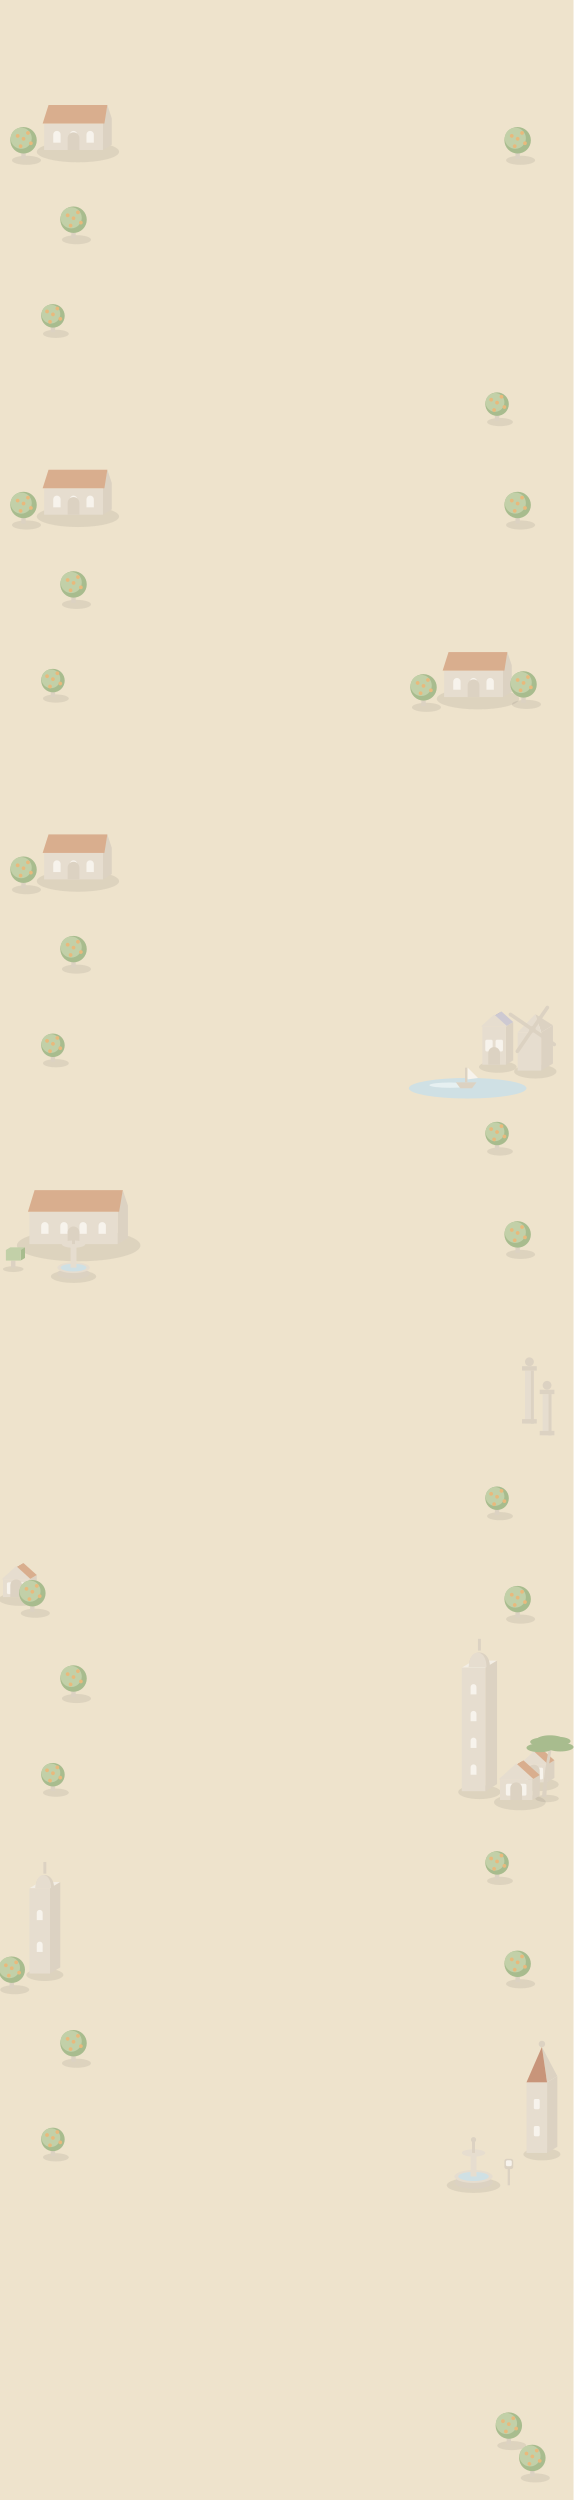
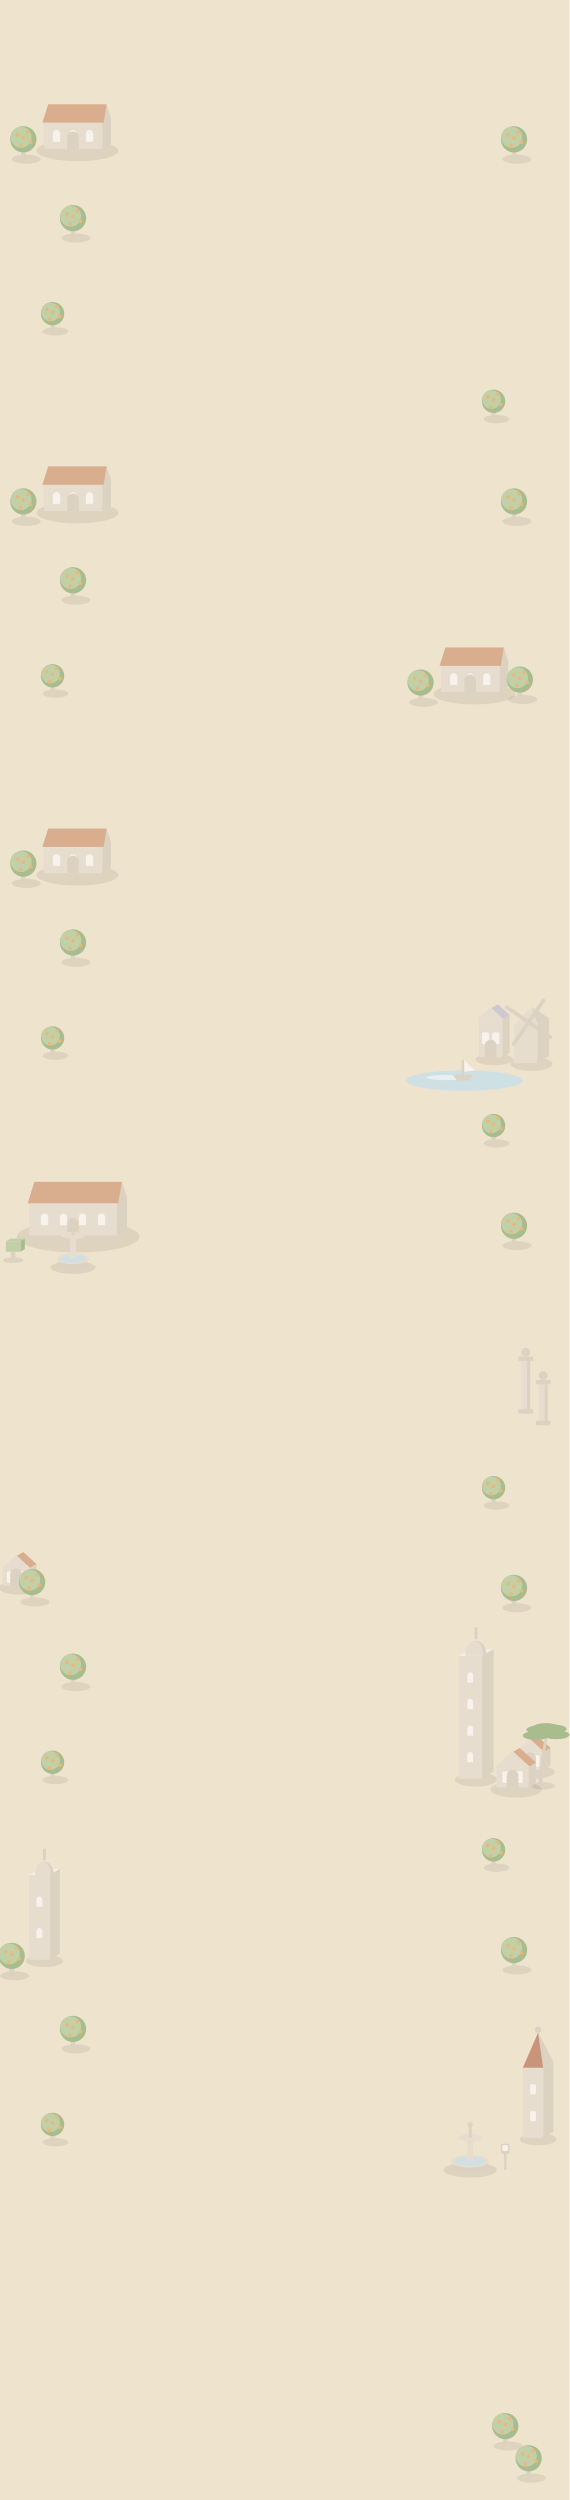
- <svg xmlns="http://www.w3.org/2000/svg" viewBox="0 0 390 1700" width="390" height="1700" data-points="134,1454 260,1330 128,1206 262,1082 136,958 266,834 126,710 264,586 134,462 260,338 128,214 262,90">
+ <svg xmlns="http://www.w3.org/2000/svg" viewBox="0 0 390 1712" width="390" height="1712" preserveAspectRatio="none" data-points="134,1454 260,1330 128,1206 262,1082 136,958 266,834 126,710 264,586 134,462 260,338 128,214 262,90">
  <style>.tint{fill:#eee3cc}.c0{fill:#efe8dd}.s-c0{stroke:#efe8dd}.c1{fill:#e6ddcf}.s-c1{stroke:#e6ddcf}.c2{fill:#dcd2c2}.s-c2{stroke:#dcd2c2}.c3{fill:#f3eee5}.s-c3{stroke:#f3eee5}.c4{fill:#f7f3ec}.s-c4{stroke:#f7f3ec}.c5{fill:#d9ae8e}.s-c5{stroke:#d9ae8e}.c6{fill:#c8957a}.s-c6{stroke:#c8957a}.c7{fill:#cdc9d2}.s-c7{stroke:#cdc9d2}.c8{fill:#b6b1bd}.s-c8{stroke:#b6b1bd}.c9{fill:#c2d0a8}.s-c9{stroke:#c2d0a8}.c10{fill:#a8bc8e}.s-c10{stroke:#a8bc8e}.c11{fill:#cfe0e4}.s-c11{stroke:#cfe0e4}.c12{fill:#e9f2f3}.s-c12{stroke:#e9f2f3}.c13{fill:rgba(35, 32, 28, .08)}.s-c13{stroke:rgba(35, 32, 28, .08)}.c14{fill:#e9b97c}.s-c14{stroke:#e9b97c}.c15{fill:#e6d9b8}.s-c15{stroke:#e6d9b8}.c16{fill:#d9c9a3}.s-c16{stroke:#d9c9a3}.c17{fill:#e3d8ac}.s-c17{stroke:#e3d8ac}.c18{fill:#d4c694}.s-c18{stroke:#d4c694}.c19{fill:#e9dba0}.s-c19{stroke:#e9dba0}.c20{fill:#d9c884}.s-c20{stroke:#d9c884}.c21{fill:#e2c25e}.s-c21{stroke:#e2c25e}.c22{fill:#ebd38a}.s-c22{stroke:#ebd38a}.c23{fill:#e7c98a}.s-c23{stroke:#e7c98a}@media(prefers-color-scheme:dark){.tint{fill:#272319}.c0{fill:#2c2721}.s-c0{stroke:#2c2721}.c1{fill:#373129}.s-c1{stroke:#373129}.c2{fill:#2d2823}.s-c2{stroke:#2d2823}.c3{fill:#433c33}.s-c3{stroke:#433c33}.c4{fill:#8b7146}.s-c4{stroke:#8b7146}.c5{fill:#5c4136}.s-c5{stroke:#5c4136}.c6{fill:#4b342b}.s-c6{stroke:#4b342b}.c7{fill:#3c3b42}.s-c7{stroke:#3c3b42}.c8{fill:#2f2e35}.s-c8{stroke:#2f2e35}.c9{fill:#3f4b34}.s-c9{stroke:#3f4b34}.c10{fill:#33402a}.s-c10{stroke:#33402a}.c11{fill:#2a3a40}.s-c11{stroke:#2a3a40}.c12{fill:#354850}.s-c12{stroke:#354850}.c13{fill:rgba(0, 0, 0, .28)}.s-c13{stroke:rgba(0, 0, 0, .28)}.c14{fill:#8c6a44}.s-c14{stroke:#8c6a44}.c15{fill:#58492f}.s-c15{stroke:#58492f}.c16{fill:#4a3d28}.s-c16{stroke:#4a3d28}.c17{fill:#4a4430}.s-c17{stroke:#4a4430}.c18{fill:#403a27}.s-c18{stroke:#403a27}.c19{fill:#55502f}.s-c19{stroke:#55502f}.c20{fill:#4a4528}.s-c20{stroke:#4a4528}.c21{fill:#8f7430}.s-c21{stroke:#8f7430}.c22{fill:#a3863c}.s-c22{stroke:#a3863c}.c23{fill:#7a6236}.s-c23{stroke:#7a6236}}</style>
-   <rect x="0" y="0" width="390" height="1700" class="tint" />
+   <rect x="0" y="0" width="390" height="1712" class="tint" />
  <ellipse cx="53" cy="103.2" rx="28" ry="7.2" class="c13" />
  <path d="M70 102 L70 84 L73 71.4 L76 80.4 L76 98.4Z" class="c2" />
  <rect x="30" y="84" width="40" height="18" class="c1" />
  <path d="M29 84 L71 84 L73 71.4 L33 71.4Z" class="c5" />
  <path d="M36.2 97V91.5a2.5 2.5 0 0 1 5 0V97Z" class="c4" />
  <path d="M47.5 97V91.5a2.5 2.5 0 0 1 5 0V97Z" class="c4" />
  <path d="M58.8 97V91.5a2.5 2.5 0 0 1 5 0V97Z" class="c4" />
  <path d="M46 102V94a4 4 0 0 1 8 0V102Z" class="c2" />
  <ellipse cx="18" cy="109" rx="9.9" ry="3.1" class="c13" />
  <rect x="14.5" y="99.9" width="3" height="8.1" class="c2" />
  <circle cx="16" cy="95.4" r="9" class="c10" />
  <circle cx="14.4" cy="94" r="7.2" class="c9" />
  <circle cx="12" cy="92.4" r="1.3" class="c14" />
  <circle cx="19" cy="90.4" r="1.3" class="c14" />
  <circle cx="21" cy="97.4" r="1.3" class="c14" />
  <circle cx="14" cy="99.4" r="1.3" class="c14" />
  <circle cx="16" cy="94.4" r="1.3" class="c14" />
  <ellipse cx="354" cy="109" rx="9.9" ry="3.1" class="c13" />
  <rect x="350.5" y="99.9" width="3" height="8.1" class="c2" />
  <circle cx="352" cy="95.4" r="9" class="c10" />
  <circle cx="350.4" cy="94" r="7.2" class="c9" />
  <circle cx="348" cy="92.4" r="1.3" class="c14" />
  <circle cx="355" cy="90.4" r="1.3" class="c14" />
  <circle cx="357" cy="97.4" r="1.3" class="c14" />
  <circle cx="350" cy="99.4" r="1.3" class="c14" />
  <circle cx="352" cy="94.4" r="1.3" class="c14" />
  <ellipse cx="52" cy="163" rx="9.9" ry="3.1" class="c13" />
  <rect x="48.5" y="153.9" width="3" height="8.1" class="c2" />
  <circle cx="50" cy="149.4" r="9" class="c10" />
  <circle cx="48.4" cy="148.1" r="7.2" class="c9" />
  <circle cx="46" cy="146.4" r="1.3" class="c14" />
  <circle cx="53" cy="144.4" r="1.3" class="c14" />
  <circle cx="55" cy="151.4" r="1.3" class="c14" />
  <circle cx="48" cy="153.4" r="1.3" class="c14" />
  <circle cx="50" cy="148.4" r="1.3" class="c14" />
  <ellipse cx="38" cy="227" rx="8.8" ry="2.8" class="c13" />
  <rect x="34.5" y="218.8" width="3" height="7.2" class="c2" />
  <circle cx="36" cy="214.8" r="8" class="c10" />
  <circle cx="34.6" cy="213.6" r="6.4" class="c9" />
  <circle cx="32" cy="211.8" r="1.3" class="c14" />
  <circle cx="39" cy="209.8" r="1.3" class="c14" />
  <circle cx="41" cy="216.8" r="1.3" class="c14" />
  <circle cx="34" cy="218.8" r="1.3" class="c14" />
  <circle cx="36" cy="213.8" r="1.3" class="c14" />
  <ellipse cx="340" cy="287" rx="8.8" ry="2.8" class="c13" />
  <rect x="336.5" y="278.8" width="3" height="7.2" class="c2" />
  <circle cx="338" cy="274.8" r="8" class="c10" />
  <circle cx="336.6" cy="273.6" r="6.4" class="c9" />
  <circle cx="334" cy="271.8" r="1.3" class="c14" />
  <circle cx="341" cy="269.8" r="1.3" class="c14" />
  <circle cx="343" cy="276.8" r="1.3" class="c14" />
  <circle cx="336" cy="278.8" r="1.3" class="c14" />
  <circle cx="338" cy="273.8" r="1.3" class="c14" />
  <ellipse cx="53" cy="351.2" rx="28" ry="7.2" class="c13" />
  <path d="M70 350 L70 332 L73 319.4 L76 328.4 L76 346.4Z" class="c2" />
  <rect x="30" y="332" width="40" height="18" class="c1" />
  <path d="M29 332 L71 332 L73 319.4 L33 319.4Z" class="c5" />
  <path d="M36.2 345V339.5a2.5 2.5 0 0 1 5 0V345Z" class="c4" />
  <path d="M47.5 345V339.5a2.5 2.5 0 0 1 5 0V345Z" class="c4" />
  <path d="M58.8 345V339.5a2.5 2.5 0 0 1 5 0V345Z" class="c4" />
  <path d="M46 350V342a4 4 0 0 1 8 0V350Z" class="c2" />
  <ellipse cx="18" cy="357" rx="9.9" ry="3.1" class="c13" />
  <rect x="14.5" y="347.9" width="3" height="8.1" class="c2" />
  <circle cx="16" cy="343.4" r="9" class="c10" />
  <circle cx="14.4" cy="342.1" r="7.2" class="c9" />
  <circle cx="12" cy="340.4" r="1.3" class="c14" />
  <circle cx="19" cy="338.4" r="1.3" class="c14" />
  <circle cx="21" cy="345.4" r="1.3" class="c14" />
  <circle cx="14" cy="347.4" r="1.3" class="c14" />
  <circle cx="16" cy="342.4" r="1.3" class="c14" />
  <ellipse cx="354" cy="357" rx="9.9" ry="3.1" class="c13" />
  <rect x="350.5" y="347.9" width="3" height="8.1" class="c2" />
  <circle cx="352" cy="343.4" r="9" class="c10" />
  <circle cx="350.4" cy="342.1" r="7.2" class="c9" />
  <circle cx="348" cy="340.4" r="1.3" class="c14" />
  <circle cx="355" cy="338.4" r="1.3" class="c14" />
  <circle cx="357" cy="345.4" r="1.3" class="c14" />
  <circle cx="350" cy="347.4" r="1.3" class="c14" />
  <circle cx="352" cy="342.4" r="1.3" class="c14" />
  <ellipse cx="52" cy="411" rx="9.9" ry="3.1" class="c13" />
  <rect x="48.5" y="401.9" width="3" height="8.1" class="c2" />
  <circle cx="50" cy="397.4" r="9" class="c10" />
  <circle cx="48.4" cy="396.1" r="7.2" class="c9" />
  <circle cx="46" cy="394.4" r="1.3" class="c14" />
  <circle cx="53" cy="392.4" r="1.3" class="c14" />
  <circle cx="55" cy="399.4" r="1.3" class="c14" />
  <circle cx="48" cy="401.4" r="1.3" class="c14" />
  <circle cx="50" cy="396.4" r="1.3" class="c14" />
  <ellipse cx="325" cy="475.2" rx="28" ry="7.2" class="c13" />
  <path d="M342 474 L342 456 L345 443.4 L348 452.4 L348 470.4Z" class="c2" />
  <rect x="302" y="456" width="40" height="18" class="c1" />
  <path d="M301 456 L343 456 L345 443.4 L305 443.4Z" class="c5" />
  <path d="M308.2 469V463.5a2.5 2.5 0 0 1 5 0V469Z" class="c4" />
  <path d="M319.5 469V463.5a2.5 2.5 0 0 1 5 0V469Z" class="c4" />
  <path d="M330.8 469V463.5a2.5 2.5 0 0 1 5 0V469Z" class="c4" />
  <path d="M318 474V466a4 4 0 0 1 8 0V474Z" class="c2" />
  <ellipse cx="38" cy="475" rx="8.8" ry="2.8" class="c13" />
  <rect x="34.5" y="466.8" width="3" height="7.2" class="c2" />
  <circle cx="36" cy="462.8" r="8" class="c10" />
  <circle cx="34.6" cy="461.6" r="6.4" class="c9" />
  <circle cx="32" cy="459.8" r="1.3" class="c14" />
  <circle cx="39" cy="457.8" r="1.3" class="c14" />
  <circle cx="41" cy="464.8" r="1.3" class="c14" />
  <circle cx="34" cy="466.8" r="1.3" class="c14" />
  <circle cx="36" cy="461.8" r="1.3" class="c14" />
  <ellipse cx="358" cy="479" rx="9.9" ry="3.1" class="c13" />
  <rect x="354.5" y="469.9" width="3" height="8.1" class="c2" />
  <circle cx="356" cy="465.4" r="9" class="c10" />
  <circle cx="354.4" cy="464.1" r="7.2" class="c9" />
  <circle cx="352" cy="462.4" r="1.3" class="c14" />
  <circle cx="359" cy="460.4" r="1.3" class="c14" />
  <circle cx="361" cy="467.4" r="1.3" class="c14" />
  <circle cx="354" cy="469.4" r="1.3" class="c14" />
  <circle cx="356" cy="464.4" r="1.3" class="c14" />
  <ellipse cx="290" cy="481" rx="9.9" ry="3.1" class="c13" />
  <rect x="286.5" y="471.9" width="3" height="8.1" class="c2" />
  <circle cx="288" cy="467.4" r="9" class="c10" />
  <circle cx="286.4" cy="466.1" r="7.2" class="c9" />
  <circle cx="284" cy="464.4" r="1.3" class="c14" />
  <circle cx="291" cy="462.4" r="1.3" class="c14" />
  <circle cx="293" cy="469.4" r="1.3" class="c14" />
  <circle cx="286" cy="471.4" r="1.3" class="c14" />
  <circle cx="288" cy="466.4" r="1.3" class="c14" />
  <ellipse cx="53" cy="599.2" rx="28" ry="7.2" class="c13" />
  <path d="M70 598 L70 580 L73 567.4 L76 576.4 L76 594.4Z" class="c2" />
  <rect x="30" y="580" width="40" height="18" class="c1" />
  <path d="M29 580 L71 580 L73 567.4 L33 567.4Z" class="c5" />
  <path d="M36.2 593V587.5a2.5 2.5 0 0 1 5 0V593Z" class="c4" />
  <path d="M47.5 593V587.5a2.5 2.5 0 0 1 5 0V593Z" class="c4" />
  <path d="M58.8 593V587.5a2.5 2.5 0 0 1 5 0V593Z" class="c4" />
  <path d="M46 598V590a4 4 0 0 1 8 0V598Z" class="c2" />
  <ellipse cx="18" cy="605" rx="9.9" ry="3.1" class="c13" />
  <rect x="14.5" y="595.9" width="3" height="8.1" class="c2" />
  <circle cx="16" cy="591.4" r="9" class="c10" />
  <circle cx="14.4" cy="590" r="7.2" class="c9" />
  <circle cx="12" cy="588.4" r="1.3" class="c14" />
  <circle cx="19" cy="586.4" r="1.3" class="c14" />
  <circle cx="21" cy="593.4" r="1.3" class="c14" />
  <circle cx="14" cy="595.4" r="1.3" class="c14" />
  <circle cx="16" cy="590.4" r="1.3" class="c14" />
  <ellipse cx="52" cy="659" rx="9.9" ry="3.1" class="c13" />
  <rect x="48.5" y="649.9" width="3" height="8.1" class="c2" />
  <circle cx="50" cy="645.4" r="9" class="c10" />
  <circle cx="48.4" cy="644" r="7.2" class="c9" />
  <circle cx="46" cy="642.4" r="1.3" class="c14" />
  <circle cx="53" cy="640.4" r="1.3" class="c14" />
  <circle cx="55" cy="647.4" r="1.3" class="c14" />
  <circle cx="48" cy="649.4" r="1.3" class="c14" />
  <circle cx="50" cy="644.4" r="1.3" class="c14" />
  <ellipse cx="38" cy="723" rx="8.8" ry="2.8" class="c13" />
  <rect x="34.5" y="714.8" width="3" height="7.2" class="c2" />
  <circle cx="36" cy="710.8" r="8" class="c10" />
  <circle cx="34.6" cy="709.6" r="6.4" class="c9" />
  <circle cx="32" cy="707.8" r="1.3" class="c14" />
  <circle cx="39" cy="705.8" r="1.3" class="c14" />
  <circle cx="41" cy="712.8" r="1.3" class="c14" />
  <circle cx="34" cy="714.8" r="1.3" class="c14" />
  <circle cx="36" cy="709.8" r="1.3" class="c14" />
  <ellipse cx="338.5" cy="725.5" rx="12.8" ry="4" class="c13" />
  <path d="M336 690.8 L328 698 L333 695 L341 687.8Z" class="c8" />
  <path d="M344 724 L344 698 L349 695 L349 721Z" class="c2" />
  <path d="M336 690.8 L344 698 L349 695 L341 687.8Z" class="c7" />
  <rect x="328" y="698" width="16" height="26" class="c1" />
  <path d="M327 698 L336 689.8 L345 698Z" class="c1" />
  <rect x="330" y="707" width="5" height="8" class="c4" rx="1" />
  <rect x="337" y="707" width="5" height="8" class="c4" rx="1" />
  <path d="M332 724V716a4 4 0 0 1 8 0V724Z" class="c2" />
  <ellipse cx="364" cy="728.6" rx="14.4" ry="4.8" class="c13" />
  <path d="M352 702 L368 702 L376 697.2 L360 697.2Z" class="c3" />
  <path d="M368 728 L368 702 L376 697.2 L376 723.2Z" class="c2" />
  <rect x="352" y="702" width="16" height="26" class="c1" />
  <path d="M368 702 L376 697.2 L364 689.6Z" class="c2" />
  <path d="M352 702 L368 702 L364 689.6Z" class="c1" />
  <path d="M362 700L376.9 710.2" fill="none" class="s-c2" stroke-width="2.5" stroke-linecap="round" stroke-linejoin="round" />
  <path d="M362 700L351.8 714.9" fill="none" class="s-c2" stroke-width="2.5" stroke-linecap="round" stroke-linejoin="round" />
  <path d="M362 700L347.1 689.8" fill="none" class="s-c2" stroke-width="2.5" stroke-linecap="round" stroke-linejoin="round" />
  <path d="M362 700L372.2 685.1" fill="none" class="s-c2" stroke-width="2.5" stroke-linecap="round" stroke-linejoin="round" />
  <circle cx="362" cy="700" r="2.2" class="c2" />
  <ellipse cx="318" cy="740" rx="40" ry="7" class="c11" />
  <ellipse cx="306" cy="737.9" rx="14" ry="1.8" class="c12" opacity="0.9" />
  <path d="M310 736 L313 740 L321 740 L324 736Z" class="c2" />
  <rect x="316.2" y="726" width="1.6" height="10" class="c2" />
  <path d="M318 726 L325 733 L318 734Z" class="c4" />
  <ellipse cx="340" cy="783" rx="8.8" ry="2.8" class="c13" />
  <rect x="336.5" y="774.8" width="3" height="7.2" class="c2" />
  <circle cx="338" cy="770.8" r="8" class="c10" />
  <circle cx="336.6" cy="769.6" r="6.4" class="c9" />
  <circle cx="334" cy="767.8" r="1.3" class="c14" />
  <circle cx="341" cy="765.8" r="1.3" class="c14" />
  <circle cx="343" cy="772.8" r="1.3" class="c14" />
  <circle cx="336" cy="774.8" r="1.3" class="c14" />
  <circle cx="338" cy="769.8" r="1.3" class="c14" />
  <ellipse cx="53.5" cy="846.9" rx="42" ry="10.8" class="c13" />
  <path d="M80 846 L80 824 L83.5 809.3 L87 819.8 L87 841.8Z" class="c2" />
  <rect x="20" y="824" width="60" height="22" class="c1" />
  <path d="M19 824 L81 824 L83.5 809.3 L23.5 809.3Z" class="c5" />
  <path d="M28 839V833.5a2.5 2.5 0 0 1 5 0V839Z" class="c4" />
  <path d="M41 839V833.5a2.5 2.5 0 0 1 5 0V839Z" class="c4" />
  <path d="M54 839V833.5a2.5 2.5 0 0 1 5 0V839Z" class="c4" />
  <path d="M67 839V833.5a2.5 2.5 0 0 1 5 0V839Z" class="c4" />
  <path d="M46 846V838a4 4 0 0 1 8 0V846Z" class="c2" />
  <ellipse cx="354" cy="853" rx="9.9" ry="3.1" class="c13" />
  <rect x="350.5" y="843.9" width="3" height="8.1" class="c2" />
  <circle cx="352" cy="839.4" r="9" class="c10" />
  <circle cx="350.4" cy="838" r="7.2" class="c9" />
  <circle cx="348" cy="836.4" r="1.3" class="c14" />
  <circle cx="355" cy="834.4" r="1.3" class="c14" />
  <circle cx="357" cy="841.4" r="1.3" class="c14" />
  <circle cx="350" cy="843.4" r="1.3" class="c14" />
  <circle cx="352" cy="838.4" r="1.3" class="c14" />
  <ellipse cx="9" cy="863" rx="7" ry="2" class="c13" />
  <rect x="7.5" y="857.2" width="3" height="4.8" class="c2" />
  <path d="M4 850 L14 850 L17 848.2 L7 848.2Z" class="c9" />
  <path d="M14 857.2 L14 850 L17 848.2 L17 855.4Z" class="c10" />
  <rect x="4" y="850" width="10" height="7.2" class="c9" />
  <ellipse cx="50" cy="868" rx="15.4" ry="4.4" class="c13" />
  <ellipse cx="50" cy="866" rx="11" ry="3.7" class="c2" />
  <ellipse cx="50" cy="862" rx="11" ry="3.7" class="c1" />
  <ellipse cx="50" cy="862" rx="8.8" ry="2.6" class="c11" />
  <rect x="48" y="846" width="4" height="16" class="c1" />
  <ellipse cx="50" cy="846" rx="8" ry="2.5" class="c1" />
  <rect x="49" y="838" width="2" height="8" class="c2" />
  <circle cx="50" cy="837" r="1.8" class="c2" />
  <rect x="357" y="932" width="6" height="36" class="c1" />
  <rect x="361" y="932" width="2" height="36" class="c2" />
  <rect x="355" y="929" width="10" height="3" class="c2" />
  <rect x="355" y="965" width="10" height="3" class="c2" />
  <circle cx="360" cy="926" r="3" class="c2" />
  <rect x="369" y="948" width="6" height="28" class="c1" />
  <rect x="373" y="948" width="2" height="28" class="c2" />
  <rect x="367" y="945" width="10" height="3" class="c2" />
  <rect x="367" y="973" width="10" height="3" class="c2" />
  <circle cx="372" cy="942" r="3" class="c2" />
  <ellipse cx="340" cy="1031" rx="8.8" ry="2.8" class="c13" />
  <rect x="336.5" y="1022.8" width="3" height="7.2" class="c2" />
  <circle cx="338" cy="1018.8" r="8" class="c10" />
  <circle cx="336.6" cy="1017.6" r="6.4" class="c9" />
  <circle cx="334" cy="1015.8" r="1.3" class="c14" />
  <circle cx="341" cy="1013.8" r="1.3" class="c14" />
  <circle cx="343" cy="1020.8" r="1.3" class="c14" />
  <circle cx="336" cy="1022.8" r="1.3" class="c14" />
  <circle cx="338" cy="1017.8" r="1.3" class="c14" />
  <ellipse cx="13.5" cy="1087.5" rx="14.4" ry="4.5" class="c13" />
  <path d="M11 1065.9 L2 1074 L7 1071 L16 1062.9Z" class="c6" />
  <path d="M20 1086 L20 1074 L25 1071 L25 1083Z" class="c2" />
  <path d="M11 1065.9 L20 1074 L25 1071 L16 1062.9Z" class="c5" />
  <rect x="2" y="1074" width="18" height="12" class="c1" />
  <path d="M1 1074 L11 1064.9 L21 1074Z" class="c1" />
  <rect x="4.7" y="1076" width="5" height="8" class="c4" rx="1" />
  <rect x="12.3" y="1076" width="5" height="8" class="c4" rx="1" />
  <path d="M7 1086V1078a4 4 0 0 1 8 0V1086Z" class="c2" />
  <ellipse cx="24" cy="1097" rx="9.9" ry="3.1" class="c13" />
  <rect x="20.5" y="1087.9" width="3" height="8.1" class="c2" />
  <circle cx="22" cy="1083.4" r="9" class="c10" />
  <circle cx="20.4" cy="1082" r="7.2" class="c9" />
  <circle cx="18" cy="1080.4" r="1.3" class="c14" />
  <circle cx="25" cy="1078.4" r="1.3" class="c14" />
  <circle cx="27" cy="1085.4" r="1.3" class="c14" />
  <circle cx="20" cy="1087.4" r="1.3" class="c14" />
  <circle cx="22" cy="1082.4" r="1.3" class="c14" />
  <ellipse cx="354" cy="1101" rx="9.9" ry="3.1" class="c13" />
  <rect x="350.5" y="1091.9" width="3" height="8.1" class="c2" />
  <circle cx="352" cy="1087.4" r="9" class="c10" />
  <circle cx="350.4" cy="1086" r="7.2" class="c9" />
  <circle cx="348" cy="1084.4" r="1.3" class="c14" />
  <circle cx="355" cy="1082.4" r="1.3" class="c14" />
  <circle cx="357" cy="1089.4" r="1.3" class="c14" />
  <circle cx="350" cy="1091.4" r="1.3" class="c14" />
  <circle cx="352" cy="1086.4" r="1.3" class="c14" />
  <ellipse cx="52" cy="1155" rx="9.9" ry="3.1" class="c13" />
  <rect x="48.5" y="1145.9" width="3" height="8.1" class="c2" />
  <circle cx="50" cy="1141.4" r="9" class="c10" />
  <circle cx="48.4" cy="1140" r="7.2" class="c9" />
  <circle cx="46" cy="1138.4" r="1.3" class="c14" />
  <circle cx="53" cy="1136.4" r="1.3" class="c14" />
  <circle cx="55" cy="1143.4" r="1.3" class="c14" />
  <circle cx="48" cy="1145.4" r="1.3" class="c14" />
  <circle cx="50" cy="1140.4" r="1.3" class="c14" />
  <ellipse cx="365.5" cy="1213.5" rx="14.4" ry="4.5" class="c13" />
  <path d="M363 1191.9 L354 1200 L359 1197 L368 1188.9Z" class="c6" />
  <path d="M372 1212 L372 1200 L377 1197 L377 1209Z" class="c2" />
  <path d="M363 1191.9 L372 1200 L377 1197 L368 1188.9Z" class="c5" />
  <rect x="354" y="1200" width="18" height="12" class="c1" />
  <path d="M353 1200 L363 1190.9 L373 1200Z" class="c1" />
  <rect x="356.7" y="1202" width="5" height="8" class="c4" rx="1" />
  <rect x="364.3" y="1202" width="5" height="8" class="c4" rx="1" />
  <path d="M359 1212V1204a4 4 0 0 1 8 0V1212Z" class="c2" />
  <ellipse cx="326" cy="1218.6" rx="14.4" ry="4.8" class="c13" />
  <path d="M314 1134 L330 1134 L338 1129.2 L322 1129.2Z" class="c3" />
  <path d="M330 1218 L330 1134 L338 1129.2 L338 1213.2Z" class="c2" />
  <rect x="314" y="1134" width="16" height="84" class="c1" />
  <path d="M320 1152.2V1147.2a2 2 0 0 1 4 0V1152.2Z" class="c4" />
  <path d="M320 1170.4V1165.4a2 2 0 0 1 4 0V1170.4Z" class="c4" />
  <path d="M320 1188.6V1183.6a2 2 0 0 1 4 0V1188.6Z" class="c4" />
  <path d="M320 1206.8V1201.8a2 2 0 0 1 4 0V1206.8Z" class="c4" />
  <path d="M318.8 1133.6C318.8 1120.4 333.2 1120.4 333.2 1133.6Z" class="c2" />
  <path d="M318.8 1133.6C318.8 1120.4 330.8 1120.4 330.8 1133.6Z" class="c1" />
  <rect x="325" y="1114.4" width="2" height="8" class="c2" />
  <ellipse cx="38" cy="1219" rx="8.8" ry="2.8" class="c13" />
  <rect x="34.5" y="1210.8" width="3" height="7.2" class="c2" />
  <circle cx="36" cy="1206.8" r="8" class="c10" />
  <circle cx="34.6" cy="1205.6" r="6.4" class="c9" />
  <circle cx="32" cy="1203.8" r="1.3" class="c14" />
  <circle cx="39" cy="1201.8" r="1.3" class="c14" />
  <circle cx="41" cy="1208.8" r="1.3" class="c14" />
  <circle cx="34" cy="1210.8" r="1.3" class="c14" />
  <circle cx="36" cy="1205.8" r="1.3" class="c14" />
  <ellipse cx="372" cy="1223" rx="8" ry="2.5" class="c13" />
  <path d="M368.5 1222Q370 1206 373 1190L375 1190Q372 1206 371.5 1222Z" class="c2" />
  <ellipse cx="367" cy="1188.5" rx="9" ry="3" class="c10" />
  <ellipse cx="381" cy="1188" rx="9" ry="3" class="c10" />
  <ellipse cx="369.5" cy="1184.5" rx="9" ry="3" class="c10" />
  <ellipse cx="379" cy="1184" rx="9" ry="3" class="c10" />
  <ellipse cx="374" cy="1183" rx="9" ry="3" class="c10" />
  <ellipse cx="353.5" cy="1225.5" rx="17.6" ry="5.5" class="c13" />
  <path d="M351 1200.1 L340 1210 L345 1207 L356 1197.1Z" class="c6" />
  <path d="M362 1224 L362 1210 L367 1207 L367 1221Z" class="c2" />
  <path d="M351 1200.1 L362 1210 L367 1207 L356 1197.1Z" class="c5" />
  <rect x="340" y="1210" width="22" height="14" class="c1" />
  <path d="M339 1210 L351 1199.1 L363 1210Z" class="c1" />
  <rect x="344" y="1213" width="5" height="8" class="c4" rx="1" />
  <rect x="353" y="1213" width="5" height="8" class="c4" rx="1" />
  <path d="M347 1224V1216a4 4 0 0 1 8 0V1224Z" class="c2" />
  <ellipse cx="340" cy="1279" rx="8.8" ry="2.8" class="c13" />
  <rect x="336.5" y="1270.8" width="3" height="7.2" class="c2" />
  <circle cx="338" cy="1266.8" r="8" class="c10" />
  <circle cx="336.6" cy="1265.6" r="6.4" class="c9" />
  <circle cx="334" cy="1263.8" r="1.3" class="c14" />
  <circle cx="341" cy="1261.8" r="1.3" class="c14" />
  <circle cx="343" cy="1268.8" r="1.3" class="c14" />
  <circle cx="336" cy="1270.8" r="1.3" class="c14" />
  <circle cx="338" cy="1265.8" r="1.3" class="c14" />
  <ellipse cx="30.5" cy="1342.9" rx="12.6" ry="4.2" class="c13" />
  <path d="M20 1284 L34 1284 L41 1279.8 L27 1279.8Z" class="c3" />
  <path d="M34 1342 L34 1284 L41 1279.8 L41 1337.8Z" class="c2" />
  <rect x="20" y="1284" width="14" height="58" class="c1" />
  <path d="M25 1305.7V1300.7a2 2 0 0 1 4 0V1305.7Z" class="c4" />
  <path d="M25 1327.3V1322.3a2 2 0 0 1 4 0V1327.3Z" class="c4" />
  <path d="M24.2 1283.9C24.2 1272.1 36.8 1272.1 36.8 1283.9Z" class="c2" />
  <path d="M24.2 1283.9C24.2 1272.1 34.7 1272.1 34.7 1283.9Z" class="c1" />
  <rect x="29.5" y="1266.1" width="2" height="8" class="c2" />
  <ellipse cx="354" cy="1349" rx="9.9" ry="3.1" class="c13" />
  <rect x="350.5" y="1339.9" width="3" height="8.1" class="c2" />
  <circle cx="352" cy="1335.4" r="9" class="c10" />
  <circle cx="350.4" cy="1334" r="7.2" class="c9" />
  <circle cx="348" cy="1332.4" r="1.3" class="c14" />
  <circle cx="355" cy="1330.4" r="1.3" class="c14" />
  <circle cx="357" cy="1337.4" r="1.3" class="c14" />
  <circle cx="350" cy="1339.4" r="1.3" class="c14" />
  <circle cx="352" cy="1334.4" r="1.3" class="c14" />
  <ellipse cx="10" cy="1353" rx="9.9" ry="3.1" class="c13" />
  <rect x="6.5" y="1343.9" width="3" height="8.1" class="c2" />
  <circle cx="8" cy="1339.4" r="9" class="c10" />
  <circle cx="6.4" cy="1338" r="7.2" class="c9" />
  <circle cx="4" cy="1336.4" r="1.3" class="c14" />
  <circle cx="11" cy="1334.4" r="1.3" class="c14" />
  <circle cx="13" cy="1341.4" r="1.3" class="c14" />
  <circle cx="6" cy="1343.4" r="1.3" class="c14" />
  <circle cx="8" cy="1338.4" r="1.3" class="c14" />
  <ellipse cx="52" cy="1403" rx="9.9" ry="3.1" class="c13" />
  <rect x="48.5" y="1393.9" width="3" height="8.1" class="c2" />
  <circle cx="50" cy="1389.4" r="9" class="c10" />
  <circle cx="48.4" cy="1388" r="7.2" class="c9" />
  <circle cx="46" cy="1386.4" r="1.3" class="c14" />
  <circle cx="53" cy="1384.4" r="1.3" class="c14" />
  <circle cx="55" cy="1391.4" r="1.3" class="c14" />
  <circle cx="48" cy="1393.4" r="1.3" class="c14" />
  <circle cx="50" cy="1388.4" r="1.3" class="c14" />
  <ellipse cx="368.5" cy="1464.9" rx="12.6" ry="4.2" class="c13" />
  <path d="M358 1416 L372 1416 L379 1411.8 L365 1411.8Z" class="c3" />
  <path d="M372 1464 L372 1416 L379 1411.8 L379 1459.8Z" class="c2" />
  <rect x="358" y="1416" width="14" height="48" class="c1" />
  <rect x="363" y="1427.3" width="4" height="7" class="c4" rx="1" />
  <rect x="363" y="1445.7" width="4" height="7" class="c4" rx="1" />
  <path d="M372 1416 L379 1411.8 L368.5 1391.9Z" class="c2" />
  <path d="M358 1416 L372 1416 L368.5 1391.9Z" class="c6" />
  <circle cx="368.5" cy="1389.9" r="2.2" class="c2" />
  <ellipse cx="38" cy="1467" rx="8.8" ry="2.8" class="c13" />
  <rect x="34.5" y="1458.8" width="3" height="7.2" class="c2" />
  <circle cx="36" cy="1454.8" r="8" class="c10" />
  <circle cx="34.6" cy="1453.6" r="6.4" class="c9" />
  <circle cx="32" cy="1451.8" r="1.3" class="c14" />
  <circle cx="39" cy="1449.8" r="1.3" class="c14" />
  <circle cx="41" cy="1456.8" r="1.3" class="c14" />
  <circle cx="34" cy="1458.8" r="1.3" class="c14" />
  <circle cx="36" cy="1453.8" r="1.3" class="c14" />
  <ellipse cx="322" cy="1486" rx="18.2" ry="5.2" class="c13" />
  <ellipse cx="322" cy="1484" rx="13" ry="4.4" class="c2" />
  <ellipse cx="322" cy="1480" rx="13" ry="4.4" class="c1" />
  <ellipse cx="322" cy="1480" rx="10.4" ry="3.1" class="c11" />
  <rect x="320" y="1464" width="4" height="16" class="c1" />
  <ellipse cx="322" cy="1464" rx="8" ry="2.5" class="c1" />
  <rect x="321" y="1456" width="2" height="8" class="c2" />
  <circle cx="322" cy="1455" r="1.8" class="c2" />
  <rect x="345.2" y="1474" width="1.6" height="12" class="c2" />
  <rect x="343" y="1468" width="6" height="7" class="c2" rx="1.5" />
  <rect x="344" y="1469" width="4" height="4" class="c4" rx="1" />
-   <ellipse cx="348" cy="1663" rx="9.9" ry="3.1" class="c13" />
-   <rect x="344.5" y="1653.9" width="3" height="8.1" class="c2" />
-   <circle cx="346" cy="1649.4" r="9" class="c10" />
-   <circle cx="344.4" cy="1648" r="7.2" class="c9" />
-   <circle cx="342" cy="1646.4" r="1.3" class="c14" />
-   <circle cx="349" cy="1644.4" r="1.3" class="c14" />
-   <circle cx="351" cy="1651.4" r="1.3" class="c14" />
-   <circle cx="344" cy="1653.4" r="1.3" class="c14" />
-   <circle cx="346" cy="1648.4" r="1.3" class="c14" />
-   <ellipse cx="364" cy="1685" rx="9.9" ry="3.1" class="c13" />
-   <rect x="360.5" y="1675.9" width="3" height="8.1" class="c2" />
-   <circle cx="362" cy="1671.4" r="9" class="c10" />
-   <circle cx="360.4" cy="1670" r="7.2" class="c9" />
-   <circle cx="358" cy="1668.4" r="1.3" class="c14" />
-   <circle cx="365" cy="1666.4" r="1.3" class="c14" />
-   <circle cx="367" cy="1673.4" r="1.3" class="c14" />
-   <circle cx="360" cy="1675.4" r="1.3" class="c14" />
-   <circle cx="362" cy="1670.4" r="1.3" class="c14" />
+   <ellipse cx="348" cy="1675" rx="9.9" ry="3.1" class="c13" />
+   <rect x="344.5" y="1665.9" width="3" height="8.1" class="c2" />
+   <circle cx="346" cy="1661.4" r="9" class="c10" />
+   <circle cx="344.4" cy="1660" r="7.2" class="c9" />
+   <circle cx="342" cy="1658.4" r="1.3" class="c14" />
+   <circle cx="349" cy="1656.4" r="1.3" class="c14" />
+   <circle cx="351" cy="1663.4" r="1.3" class="c14" />
+   <circle cx="344" cy="1665.4" r="1.3" class="c14" />
+   <circle cx="346" cy="1660.4" r="1.3" class="c14" />
+   <ellipse cx="364" cy="1697" rx="9.9" ry="3.1" class="c13" />
+   <rect x="360.5" y="1687.9" width="3" height="8.1" class="c2" />
+   <circle cx="362" cy="1683.4" r="9" class="c10" />
+   <circle cx="360.4" cy="1682" r="7.2" class="c9" />
+   <circle cx="358" cy="1680.4" r="1.3" class="c14" />
+   <circle cx="365" cy="1678.4" r="1.3" class="c14" />
+   <circle cx="367" cy="1685.4" r="1.3" class="c14" />
+   <circle cx="360" cy="1687.4" r="1.3" class="c14" />
+   <circle cx="362" cy="1682.4" r="1.3" class="c14" />
</svg>
